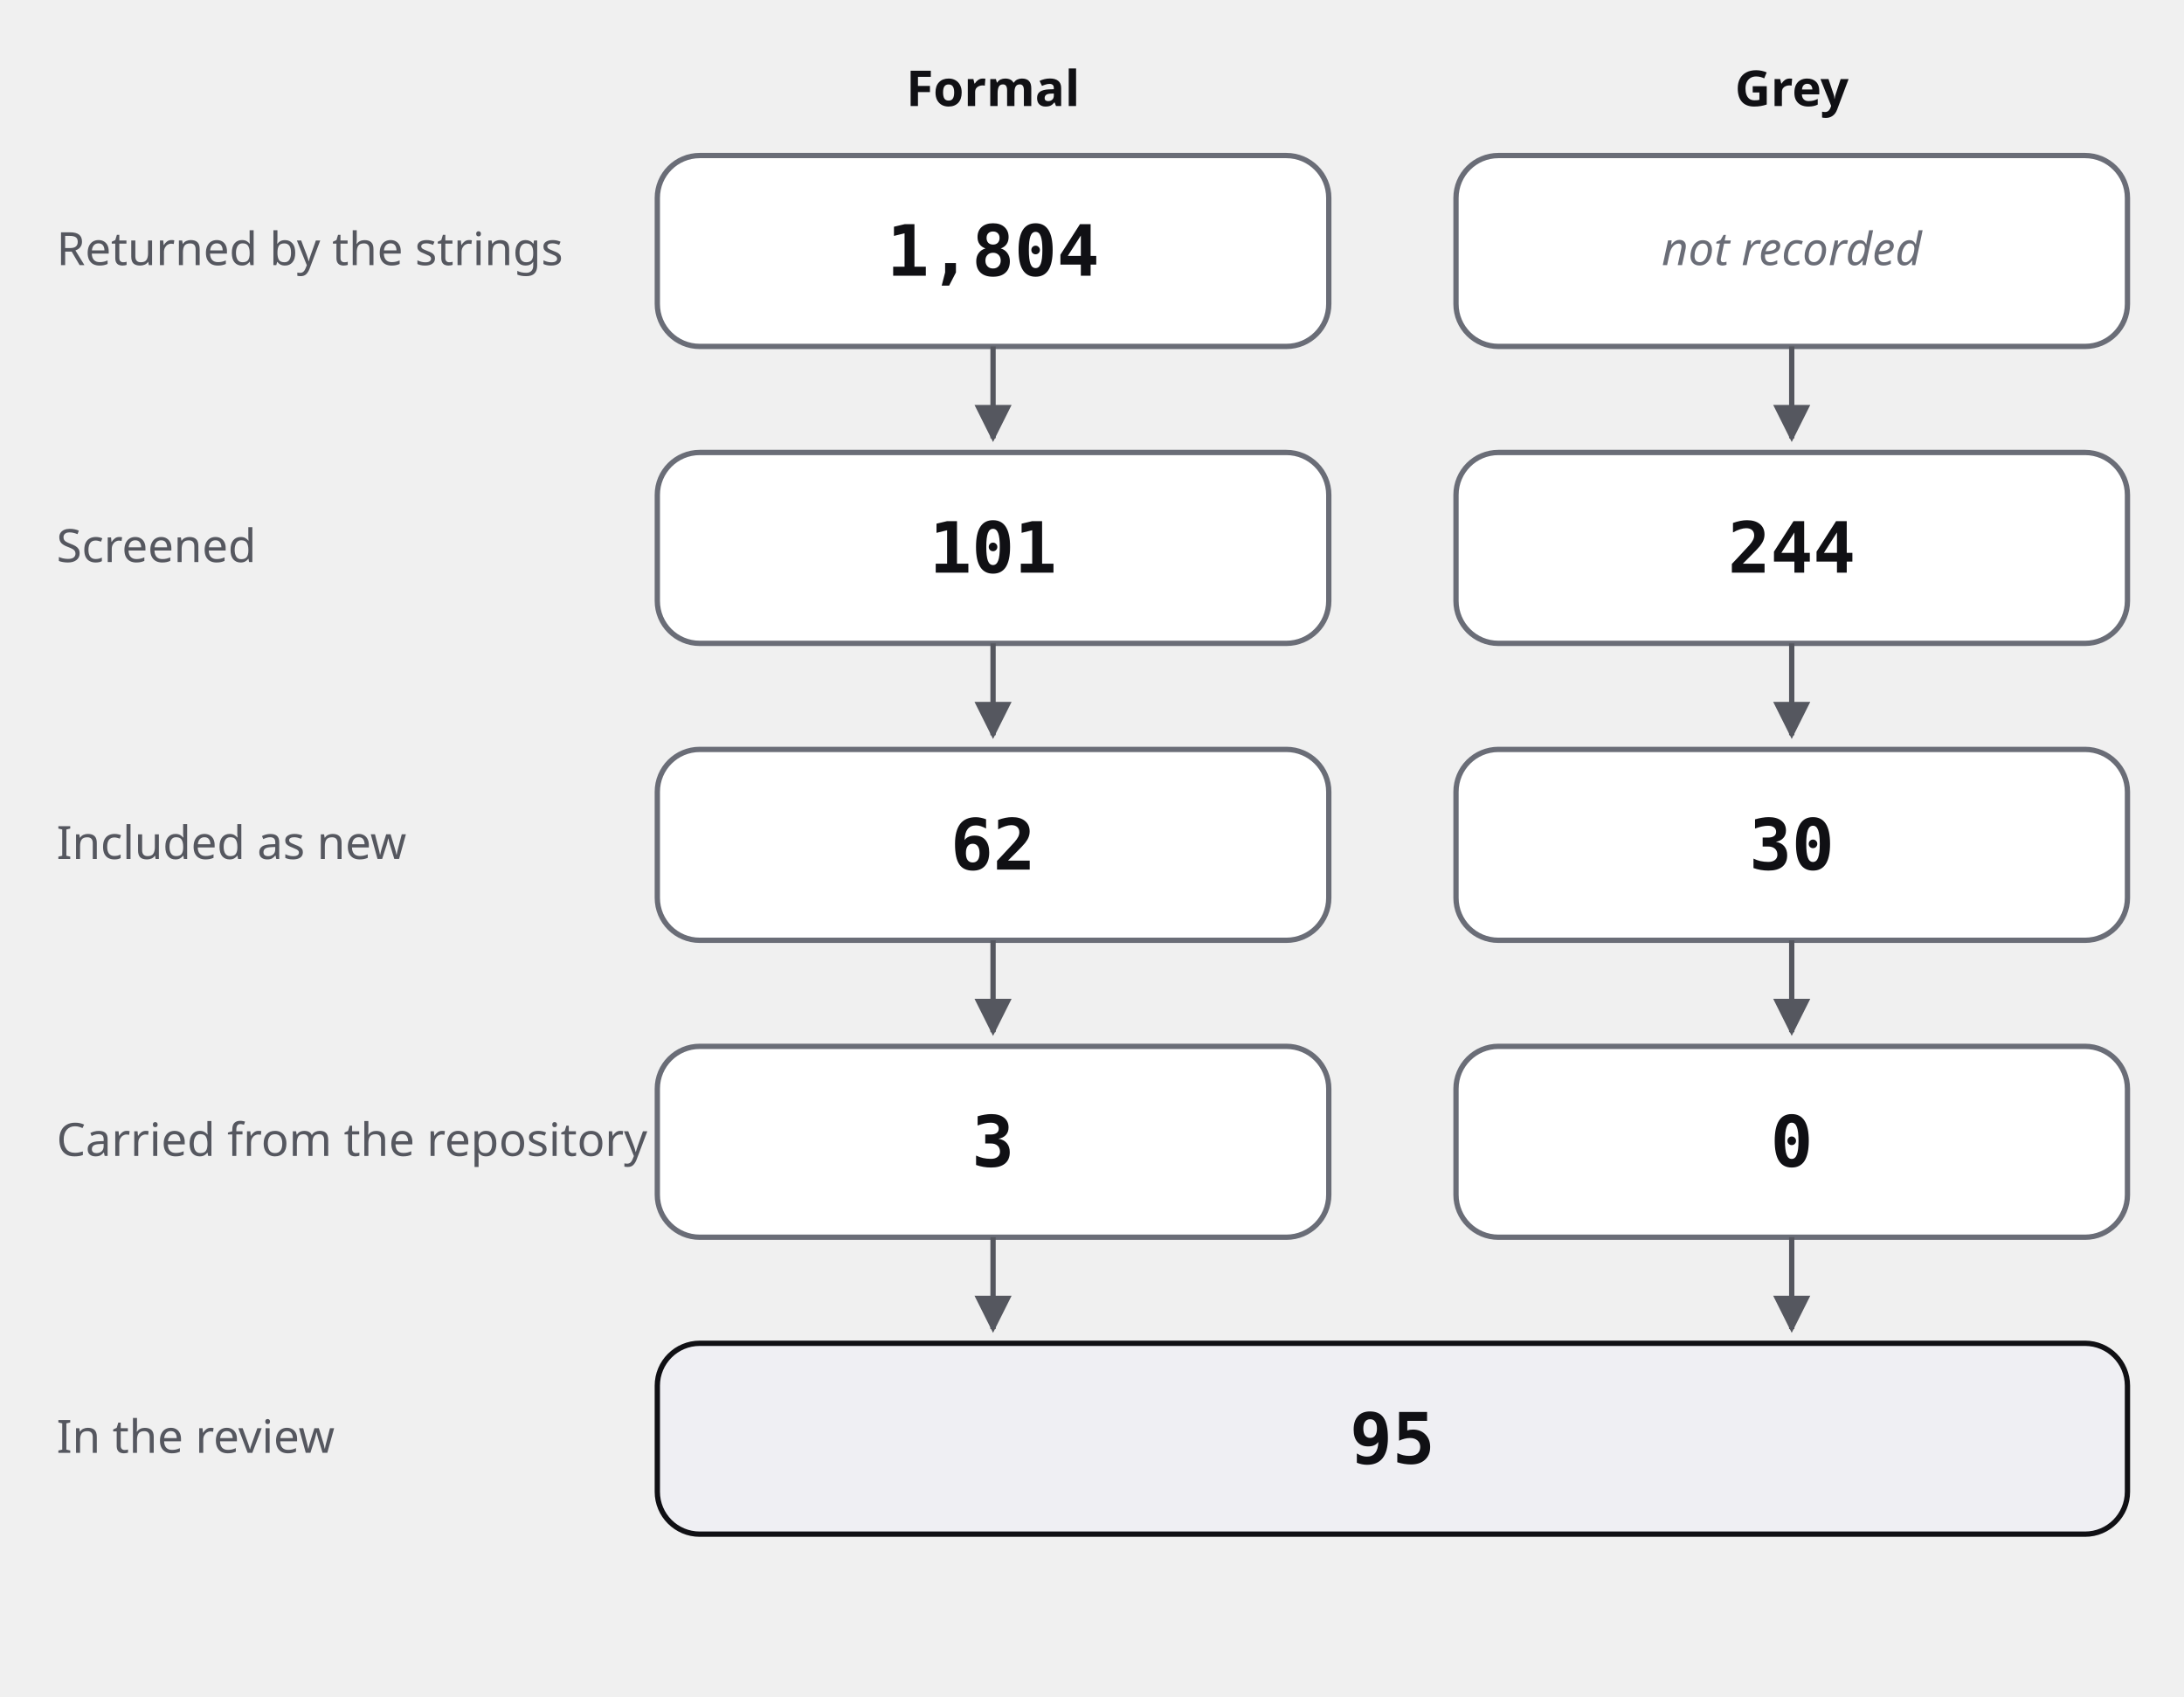
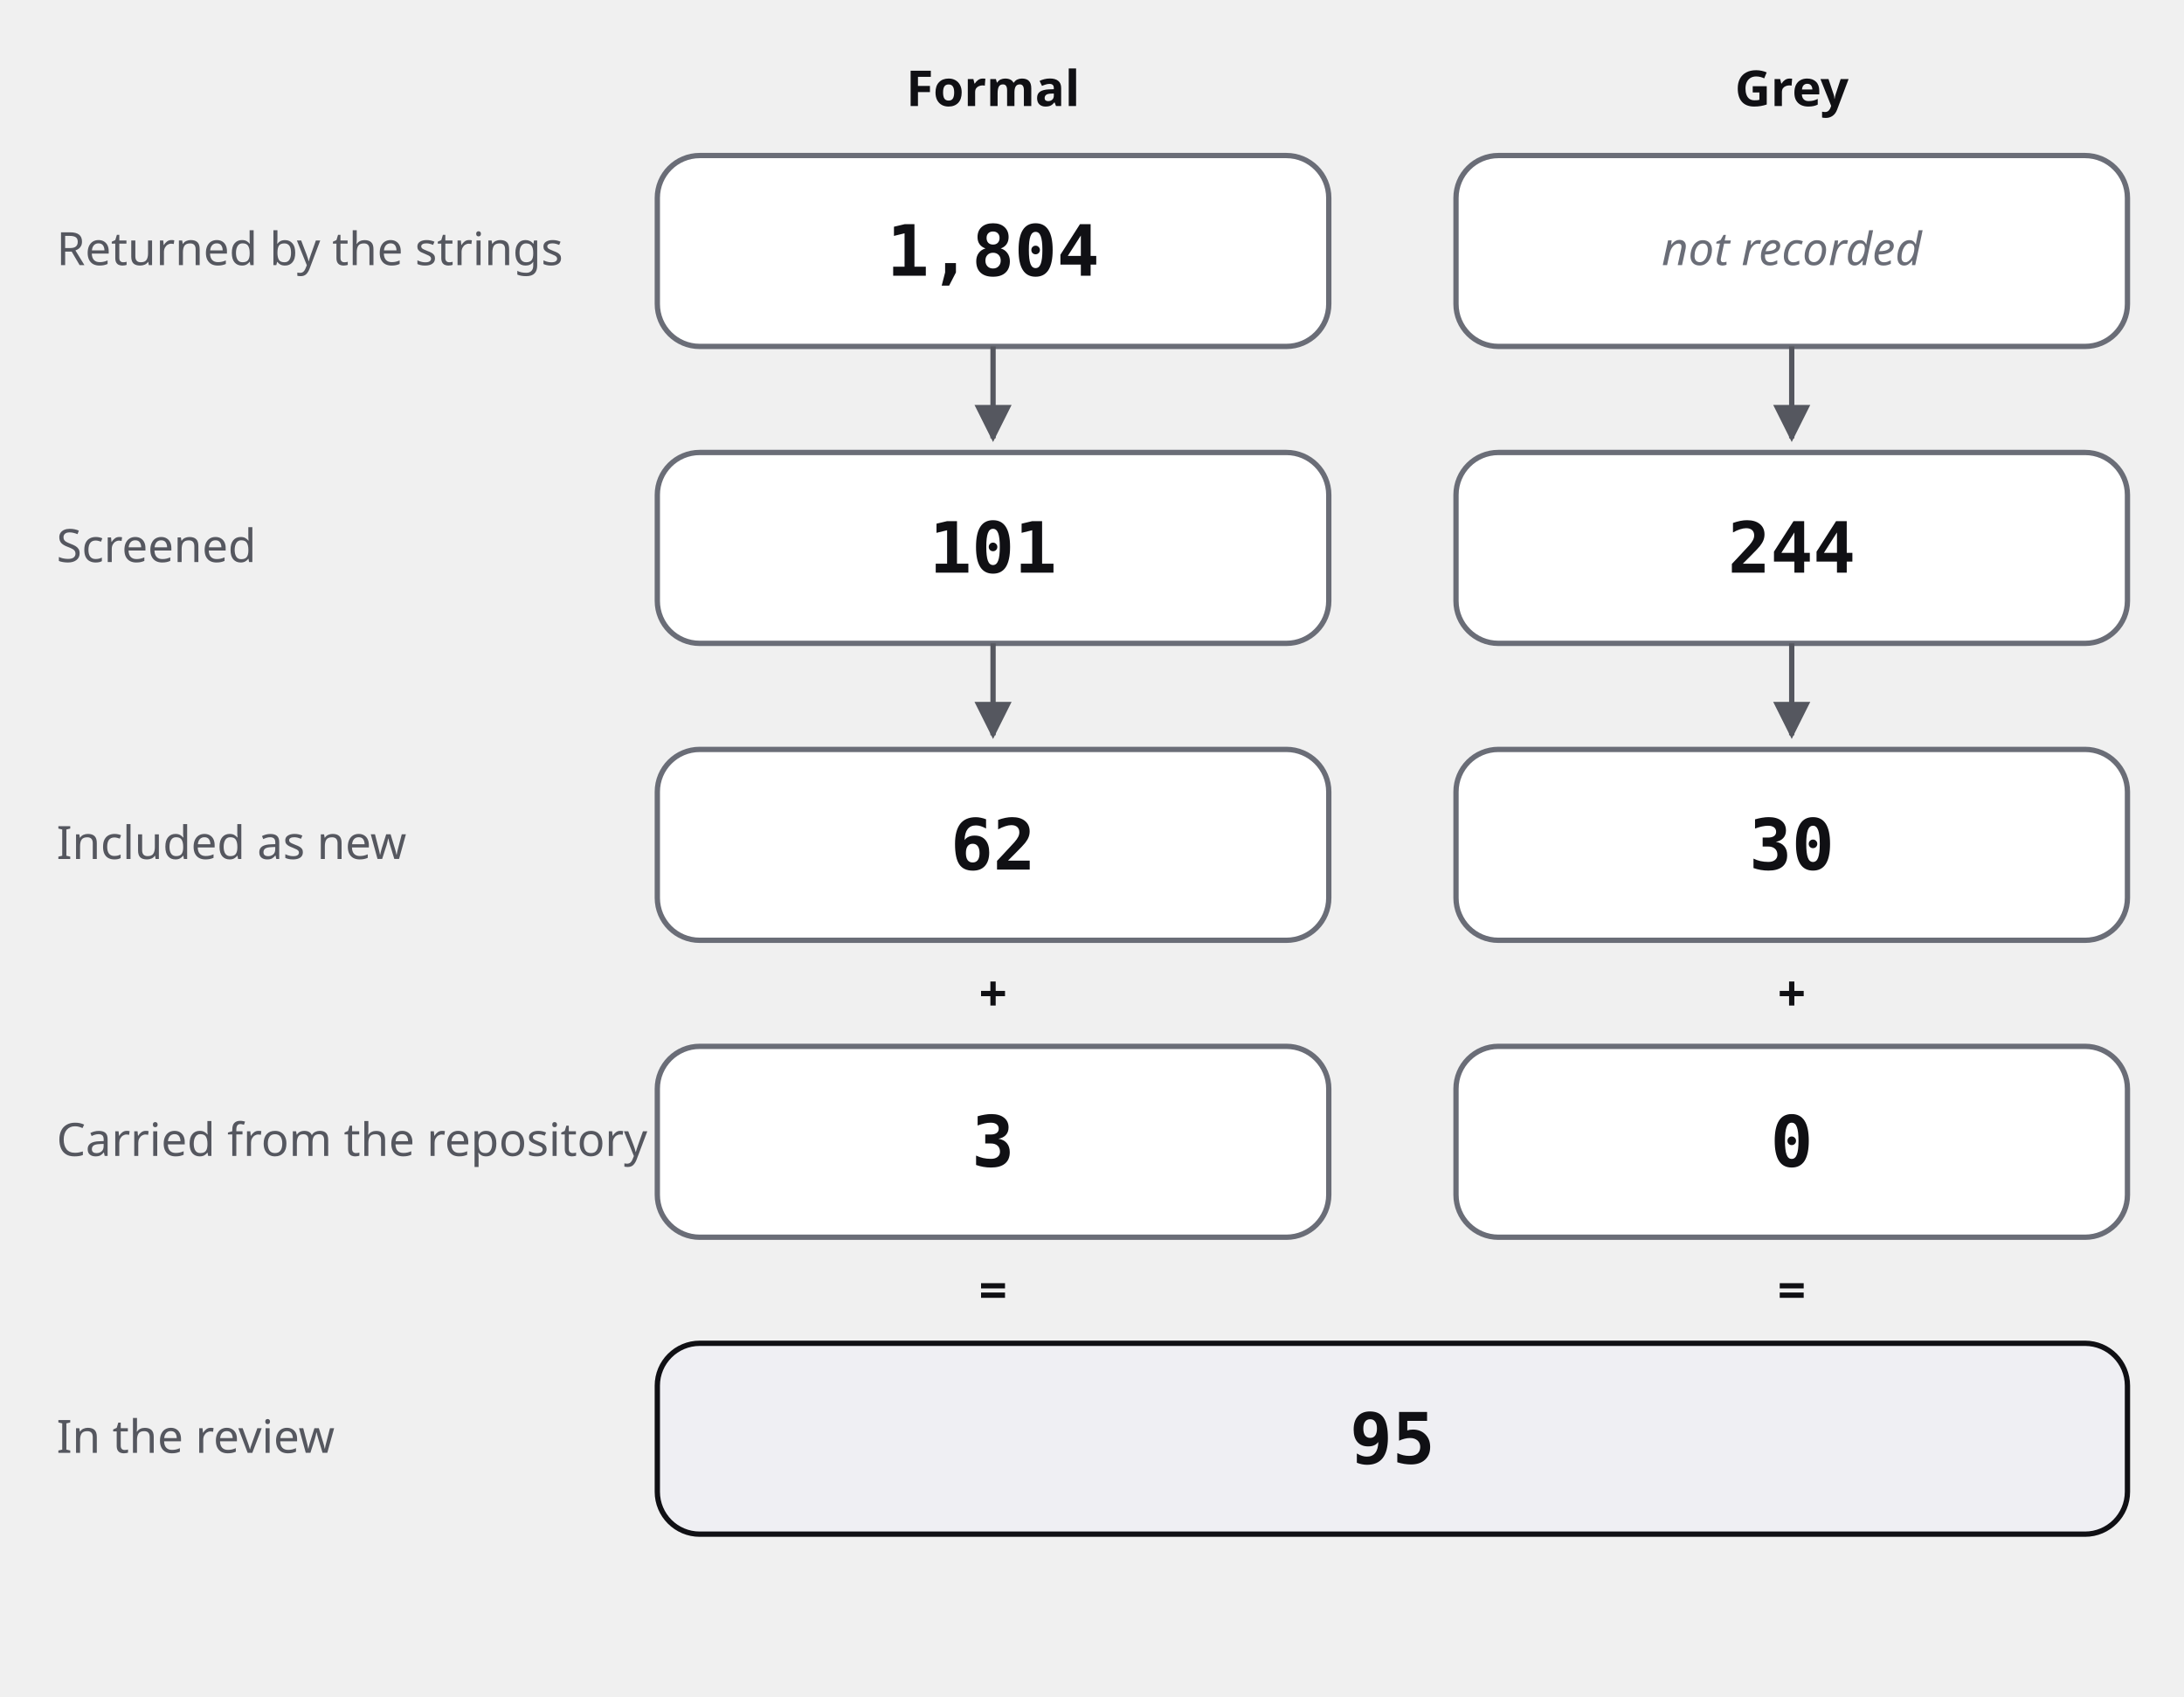
<svg xmlns="http://www.w3.org/2000/svg" viewBox="0 0 618 480" role="img" aria-labelledby="t d">
  <style>
  .box { fill: #FFFFFF; stroke: #6A6D77; stroke-width: 1.5; }
  .total { fill: #EFEFF3; stroke: #101014; stroke-width: 1.5; }
  .n { font: 600 20px 'JetBrains Mono', ui-monospace, monospace; fill: #101014; }
  .label { font: 400 13px Archivo, system-ui, sans-serif; fill: #55575F; }
  .na { font: italic 400 13px Archivo, system-ui, sans-serif; fill: #6A6D77; }
  .head { font: 600 14px Archivo, system-ui, sans-serif; fill: #101014; }
  .arrow { stroke: #55575F; stroke-width: 1.5; fill: none; marker-end: url(#tip); }
  #tip path { fill: #55575F; }
  @media (prefers-color-scheme: dark) {
    .box { fill: #1A1A20; stroke: #9A9CA4; }
    .total { fill: #26262E; stroke: #F7F7F9; }
    .n, .head { fill: #F7F7F9; }
    .label { fill: #B8BAC2; }
    .na { fill: #9A9CA4; }
    .arrow { stroke: #B8BAC2; }
    #tip path { fill: #B8BAC2; }
  }
</style>
  <defs>
    <marker id="tip" viewBox="0 0 10 10" refX="9" refY="5" markerWidth="7" markerHeight="7" orient="auto">
      <path d="M0,0 L10,5 L0,10 z" />
    </marker>
  </defs>
  <text class="head" x="281.0" y="30" text-anchor="middle">Formal</text>
  <text class="head" x="507.0" y="30" text-anchor="middle">Grey</text>
  <text class="label" x="16" y="75.0">Returned by the strings</text>
  <rect class="box" x="186" y="44" width="190" height="54" rx="12" />
  <text class="n" x="281.0" y="78.0" text-anchor="middle">1,804</text>
  <path class="arrow" d="M281.0,98 v26" />
  <rect class="box" x="412" y="44" width="190" height="54" rx="12" />
  <text class="na" x="507.0" y="75.0" text-anchor="middle">not recorded</text>
  <path class="arrow" d="M507.0,98 v26" />
  <text class="label" x="16" y="159.0">Screened</text>
  <rect class="box" x="186" y="128" width="190" height="54" rx="12" />
  <text class="n" x="281.0" y="162.0" text-anchor="middle">101</text>
  <path class="arrow" d="M281.0,182 v26" />
  <rect class="box" x="412" y="128" width="190" height="54" rx="12" />
  <text class="n" x="507.0" y="162.0" text-anchor="middle">244</text>
  <path class="arrow" d="M507.0,182 v26" />
  <text class="label" x="16" y="243.0">Included as new</text>
  <rect class="box" x="186" y="212" width="190" height="54" rx="12" />
  <text class="n" x="281.0" y="246.0" text-anchor="middle">62</text>
-   <path class="arrow" d="M281.0,266 v26" />
+   <text class="head" x="281.0" y="286.0" text-anchor="middle">+</text>
  <rect class="box" x="412" y="212" width="190" height="54" rx="12" />
  <text class="n" x="507.0" y="246.0" text-anchor="middle">30</text>
-   <path class="arrow" d="M507.0,266 v26" />
+   <text class="head" x="507.0" y="286.0" text-anchor="middle">+</text>
  <text class="label" x="16" y="327.0">Carried from the repository</text>
  <rect class="box" x="186" y="296" width="190" height="54" rx="12" />
  <text class="n" x="281.0" y="330.0" text-anchor="middle">3</text>
-   <path class="arrow" d="M281.0,350 v26" />
+   <text class="head" x="281.0" y="370.0" text-anchor="middle">=</text>
  <rect class="box" x="412" y="296" width="190" height="54" rx="12" />
  <text class="n" x="507.0" y="330.0" text-anchor="middle">0</text>
-   <path class="arrow" d="M507.0,350 v26" />
+   <text class="head" x="507.0" y="370.0" text-anchor="middle">=</text>
  <text class="label" x="16" y="411.0">In the review</text>
  <rect class="total" x="186" y="380" width="416" height="54" rx="12" />
  <text class="n" x="394.0" y="414.0" text-anchor="middle">95</text>
</svg>
